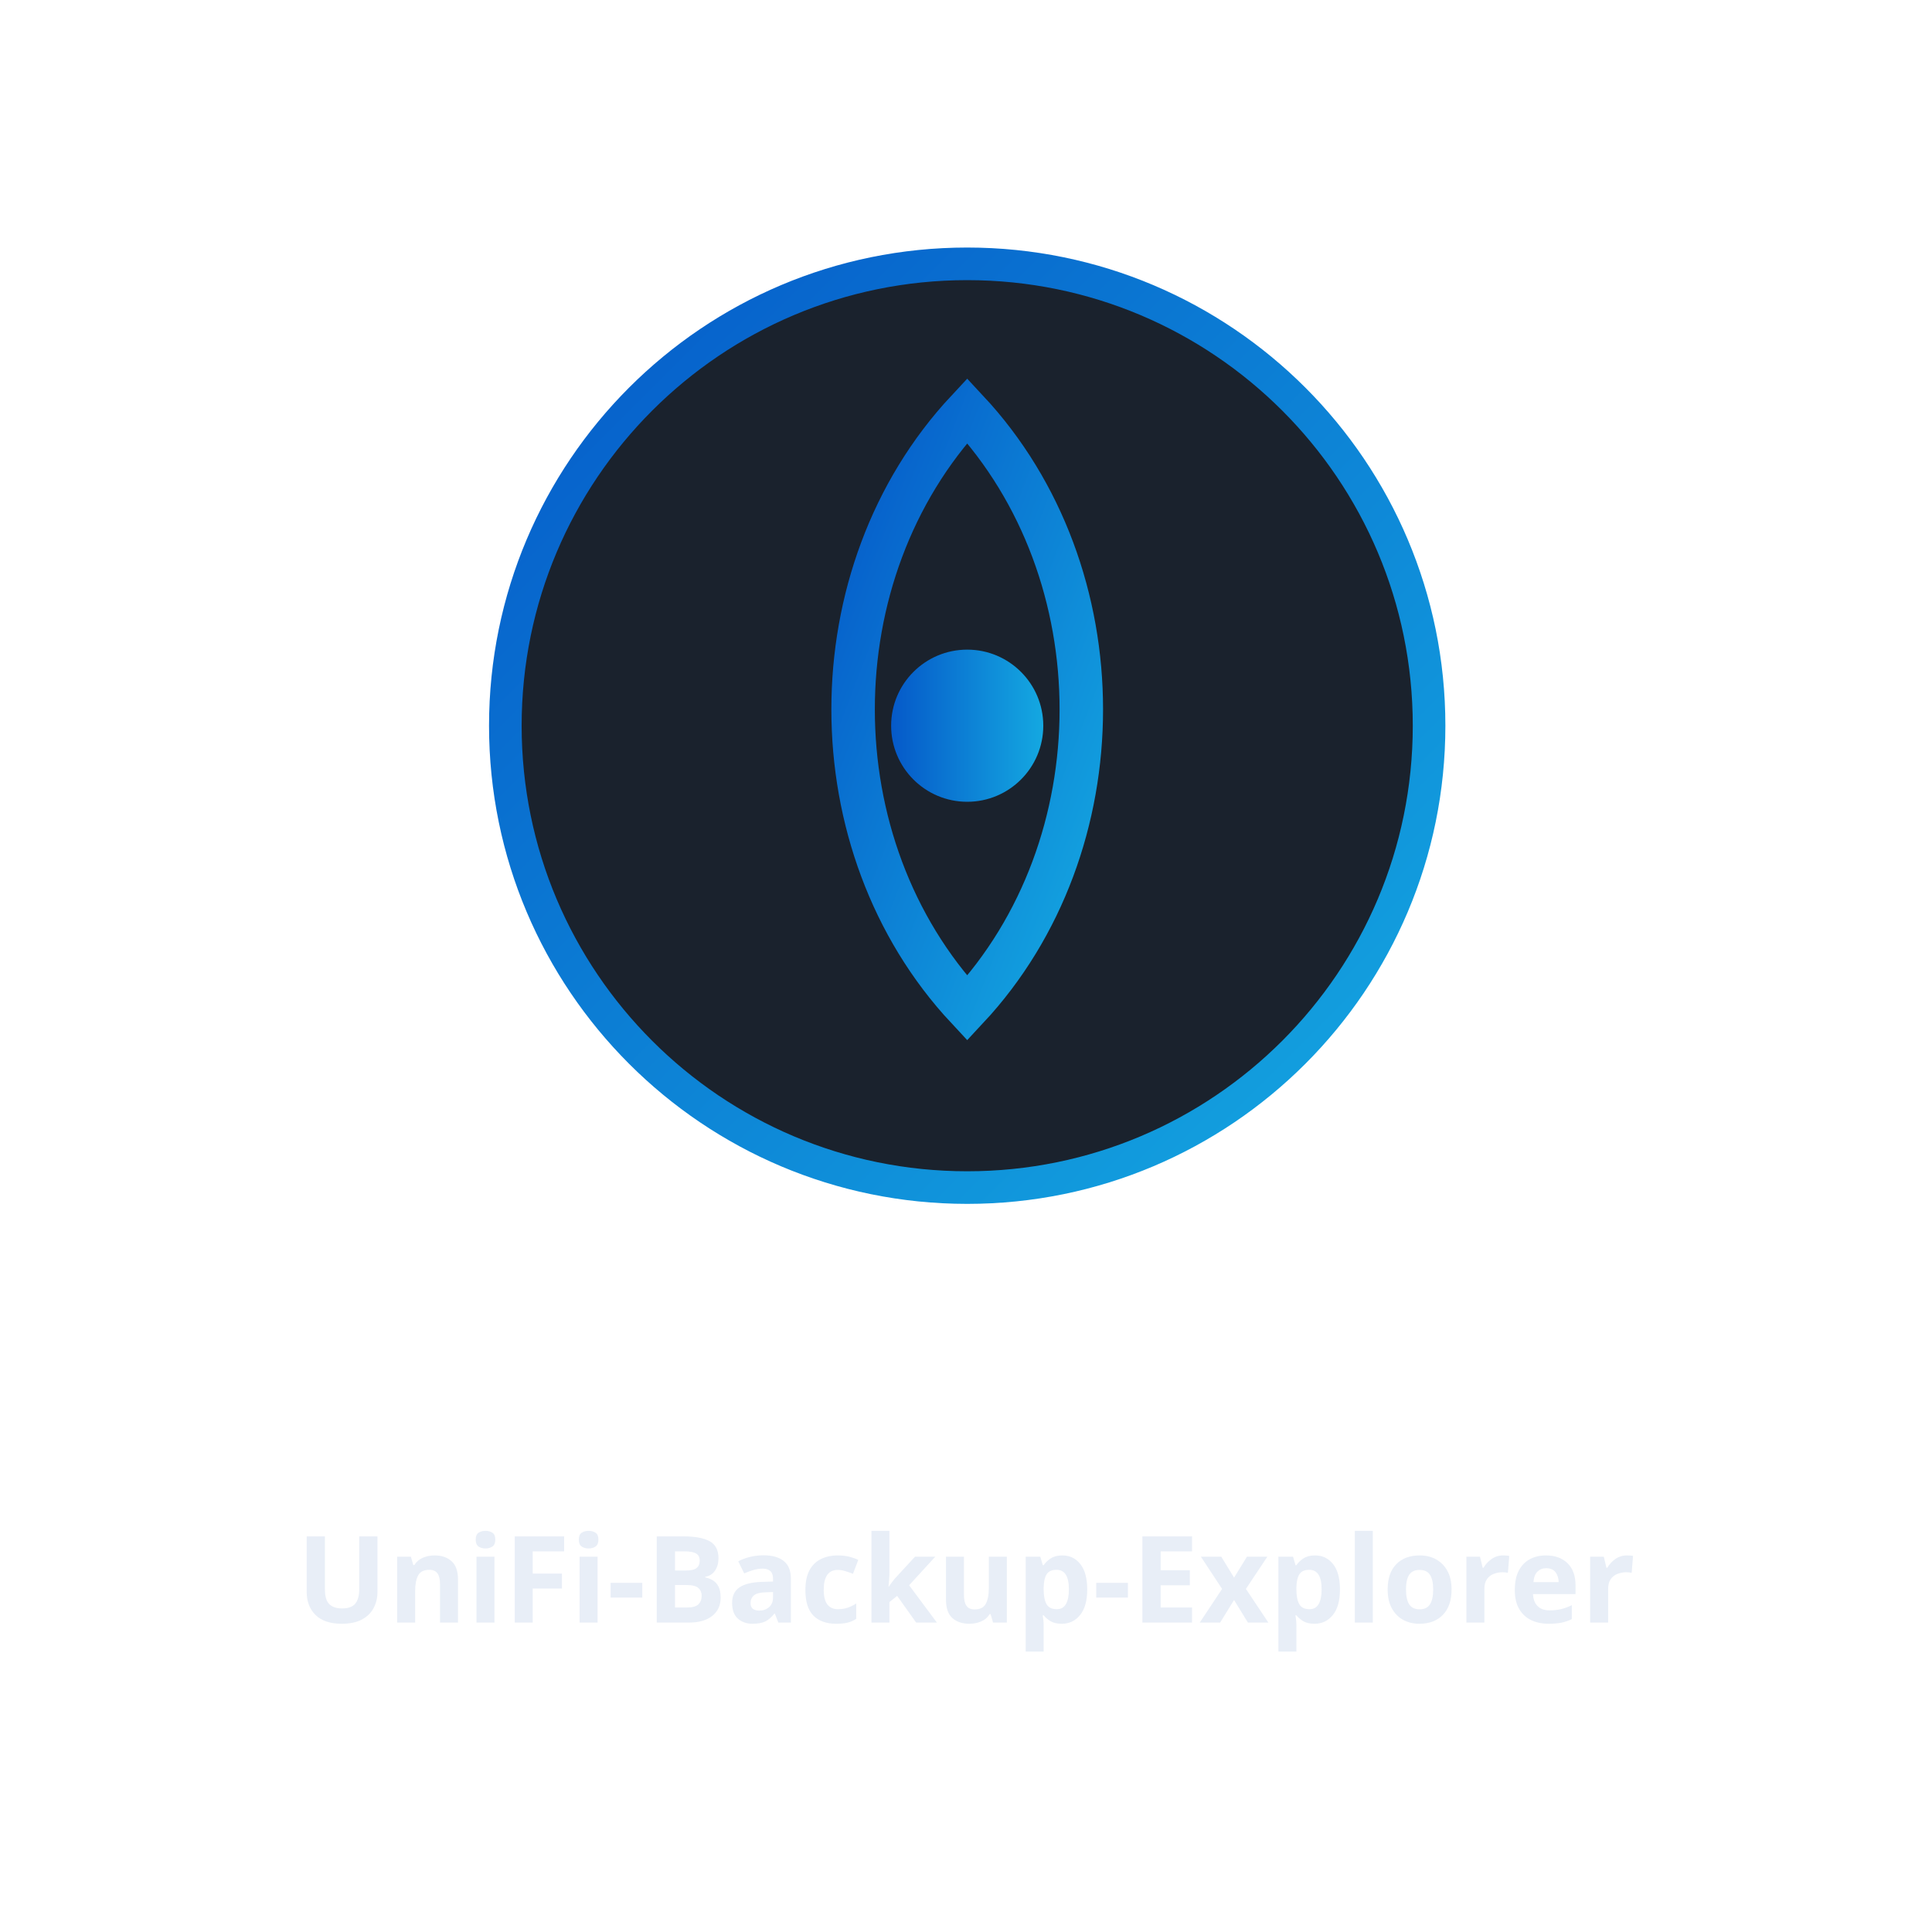
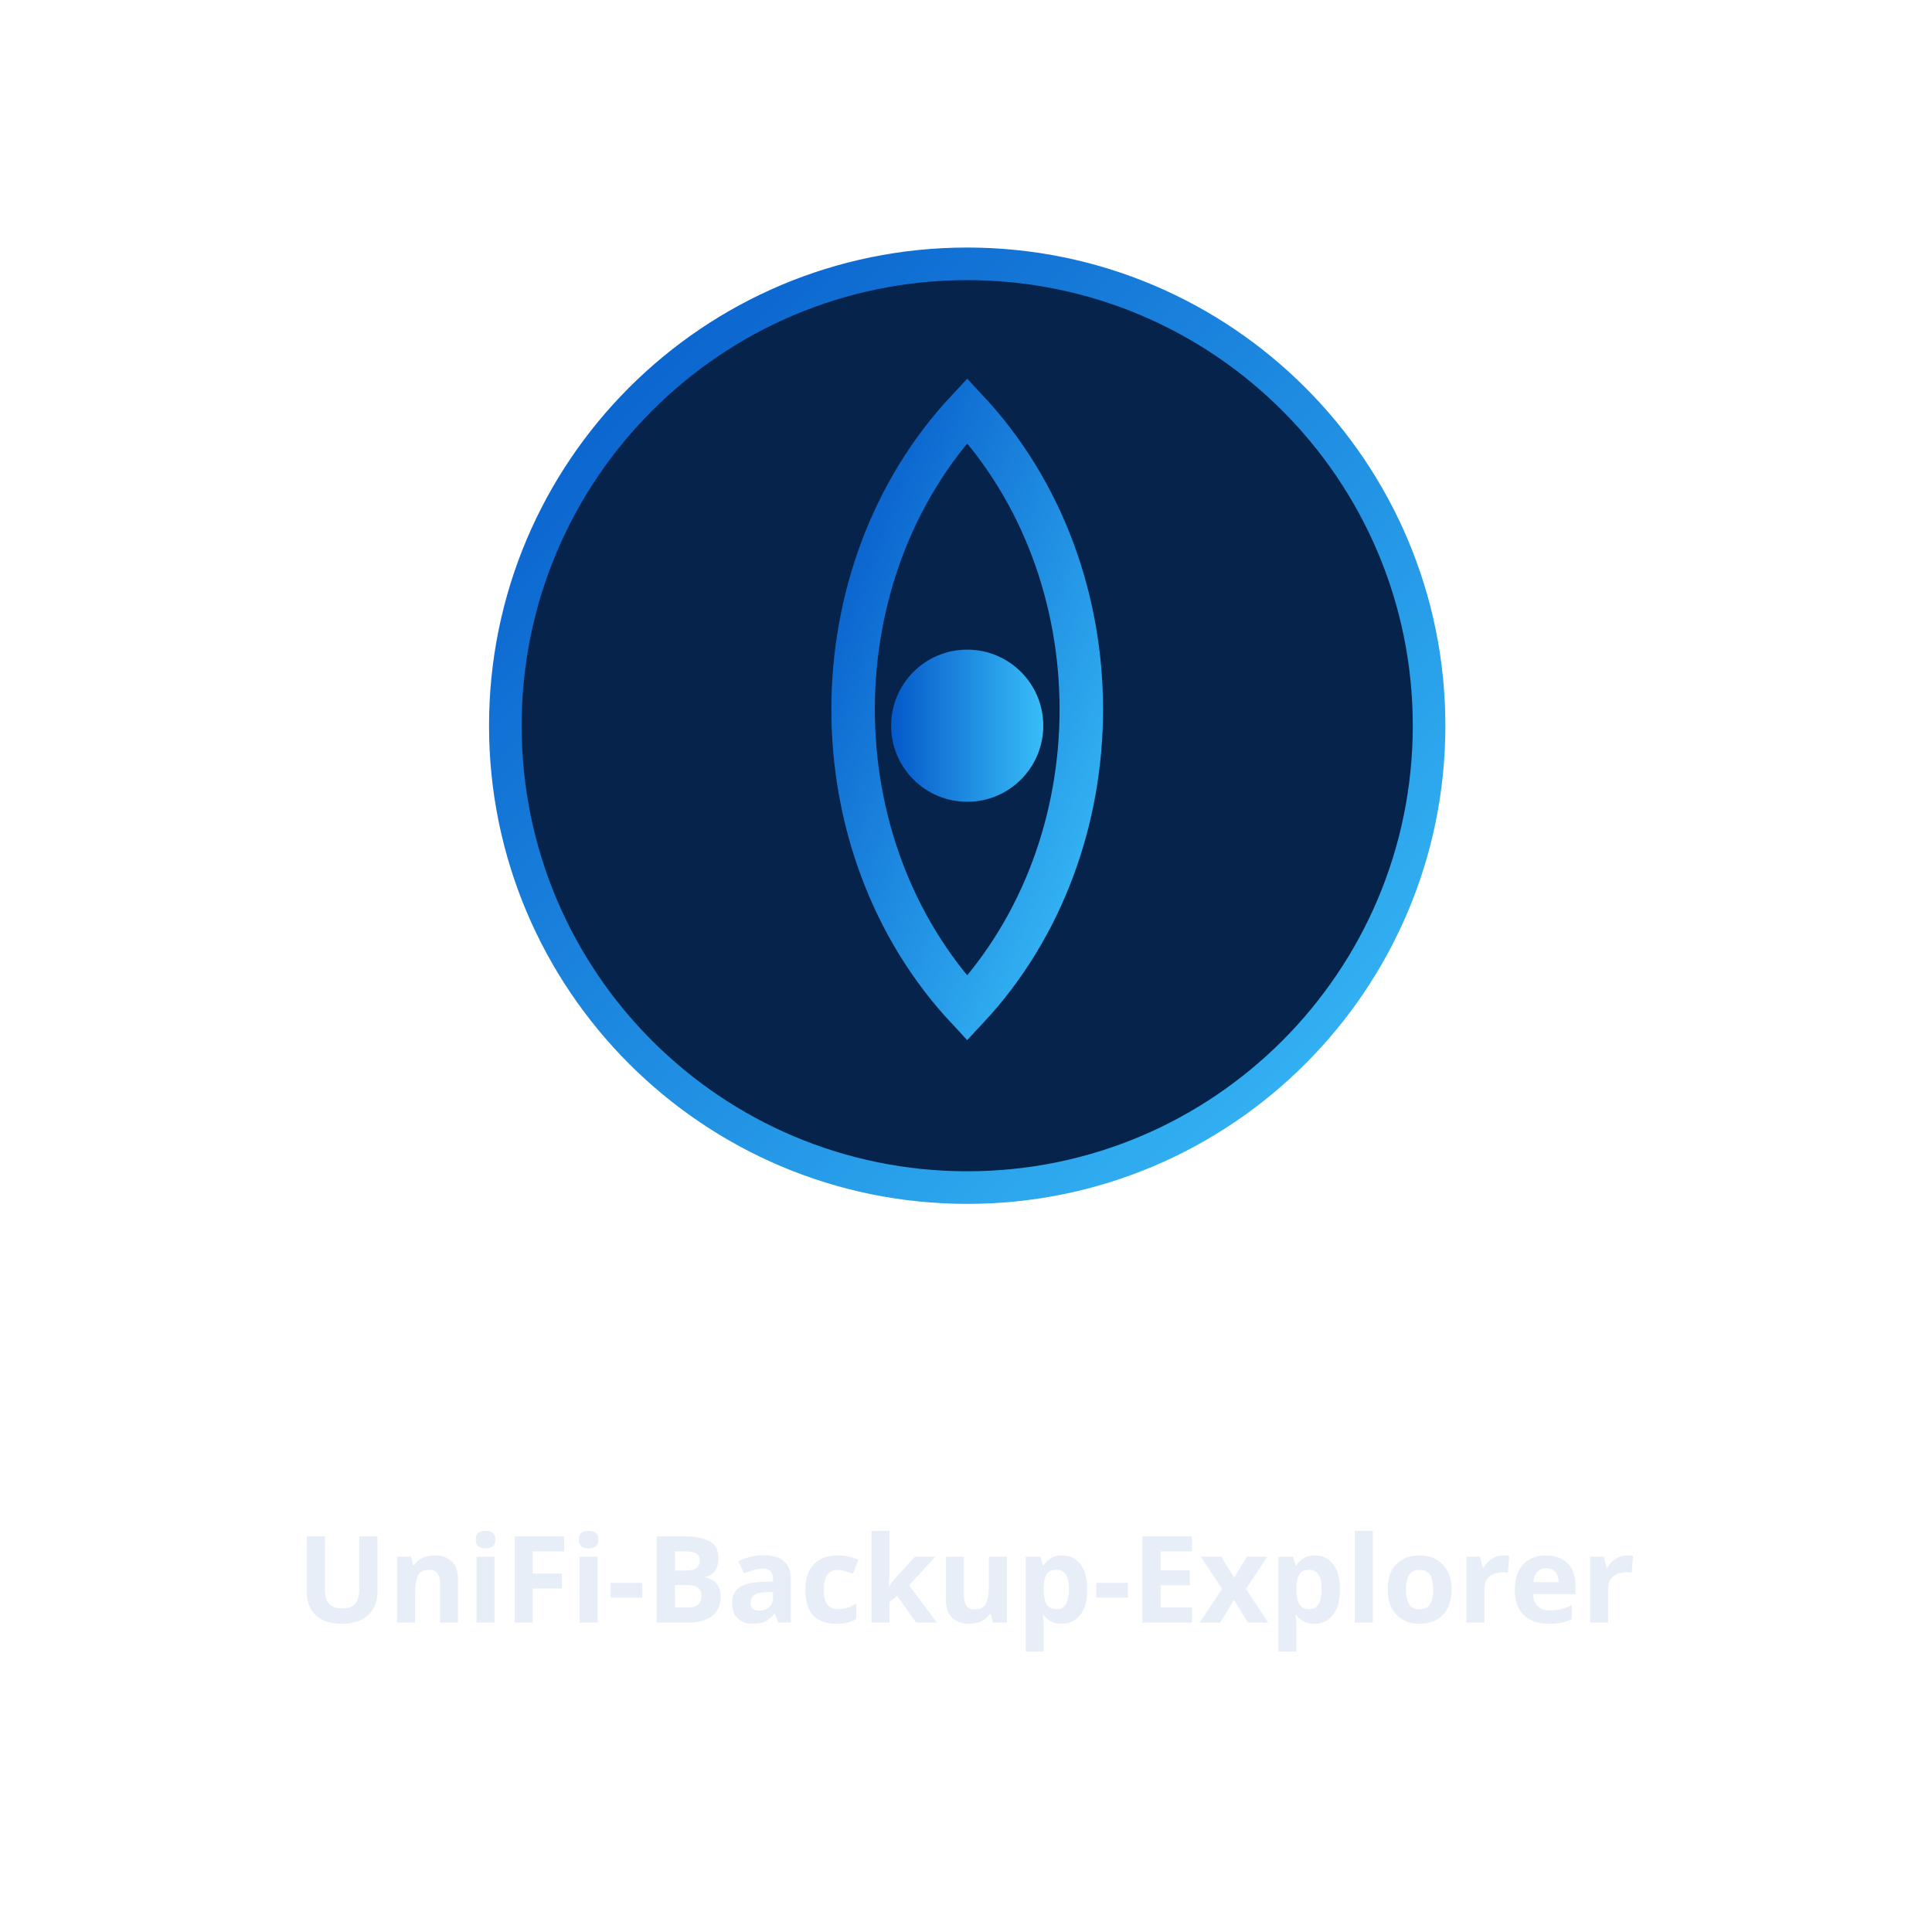
<svg xmlns="http://www.w3.org/2000/svg" viewBox="0 0 512 512" width="512" height="512" role="img" aria-label="UniFi-Backup-Explorer">
  <defs>
    <linearGradient id="ac" x1="0" y1="0" x2="1" y2="1">
      <stop offset="0" stop-color="#0559c9" />
-       <stop offset="1" stop-color="#14a8e1" />
+       <stop offset="1" stop-color="#38bdf8" />
    </linearGradient>
    <linearGradient id="gWarm" x1="0%" y1="0%" x2="100%" y2="0%">
      <stop offset="0%" stop-color="#0559c9" />
-       <stop offset="100%" stop-color="#14a8e1" />
+       <stop offset="100%" stop-color="#38bdf8" />
    </linearGradient>
    <linearGradient id="canvasGrad" x1="0%" y1="0%" x2="100%" y2="100%">
-       <stop offset="0%" stop-color="#0a0e14" />
-       <stop offset="45%" stop-color="#151c28" />
-       <stop offset="100%" stop-color="#0c1820" />
-     </linearGradient>
-     <linearGradient id="bg" x1="0" y1="0" x2="1" y2="1">
-       <stop offset="0" stop-color="#1e1b4b" />
-       <stop offset="0.55" stop-color="#0f3a4a" />
-       <stop offset="1" stop-color="#0f766e" />
+       <stop offset="0%" stop-color="#050e1b" />
+       <stop offset="45%" stop-color="#051e40" />
+       <stop offset="100%" stop-color="#060e1a" />
    </linearGradient>
    <radialGradient id="glowA" cx="18%" cy="22%" r="55%">
-       <stop offset="0%" stop-color="#0559c9" stop-opacity="0.22" />
+       <stop offset="0%" stop-color="#0559c9" stop-opacity="0.28" />
      <stop offset="100%" stop-color="#0559c9" stop-opacity="0" />
    </radialGradient>
    <radialGradient id="glowB" cx="88%" cy="78%" r="50%">
-       <stop offset="0%" stop-color="#14a8e1" stop-opacity="0.20" />
-       <stop offset="100%" stop-color="#14a8e1" stop-opacity="0" />
+       <stop offset="0%" stop-color="#38bdf8" stop-opacity="0.24" />
+       <stop offset="100%" stop-color="#38bdf8" stop-opacity="0" />
    </radialGradient>
  </defs>
  <g transform="translate(72 8) scale(0.72)">
-     <circle cx="256" cy="256" r="170" fill="#1a222d" stroke="url(#ac)" stroke-width="12" />
+     <circle cx="256" cy="256" r="170" fill="#05234b" stroke="url(#ac)" stroke-width="12" />
    <path d="M256 140 C200 200 200 300 256 360 C312 300 312 200 256 140 Z" fill="none" stroke="url(#ac)" stroke-width="16" />
    <circle cx="256" cy="256" r="28" fill="url(#gWarm)" />
  </g>
  <text x="256" y="430" text-anchor="middle" font-family="Segoe UI, system-ui, sans-serif" font-size="32" font-weight="700" fill="#e8eef7">UniFi-Backup-Explorer</text>
</svg>
